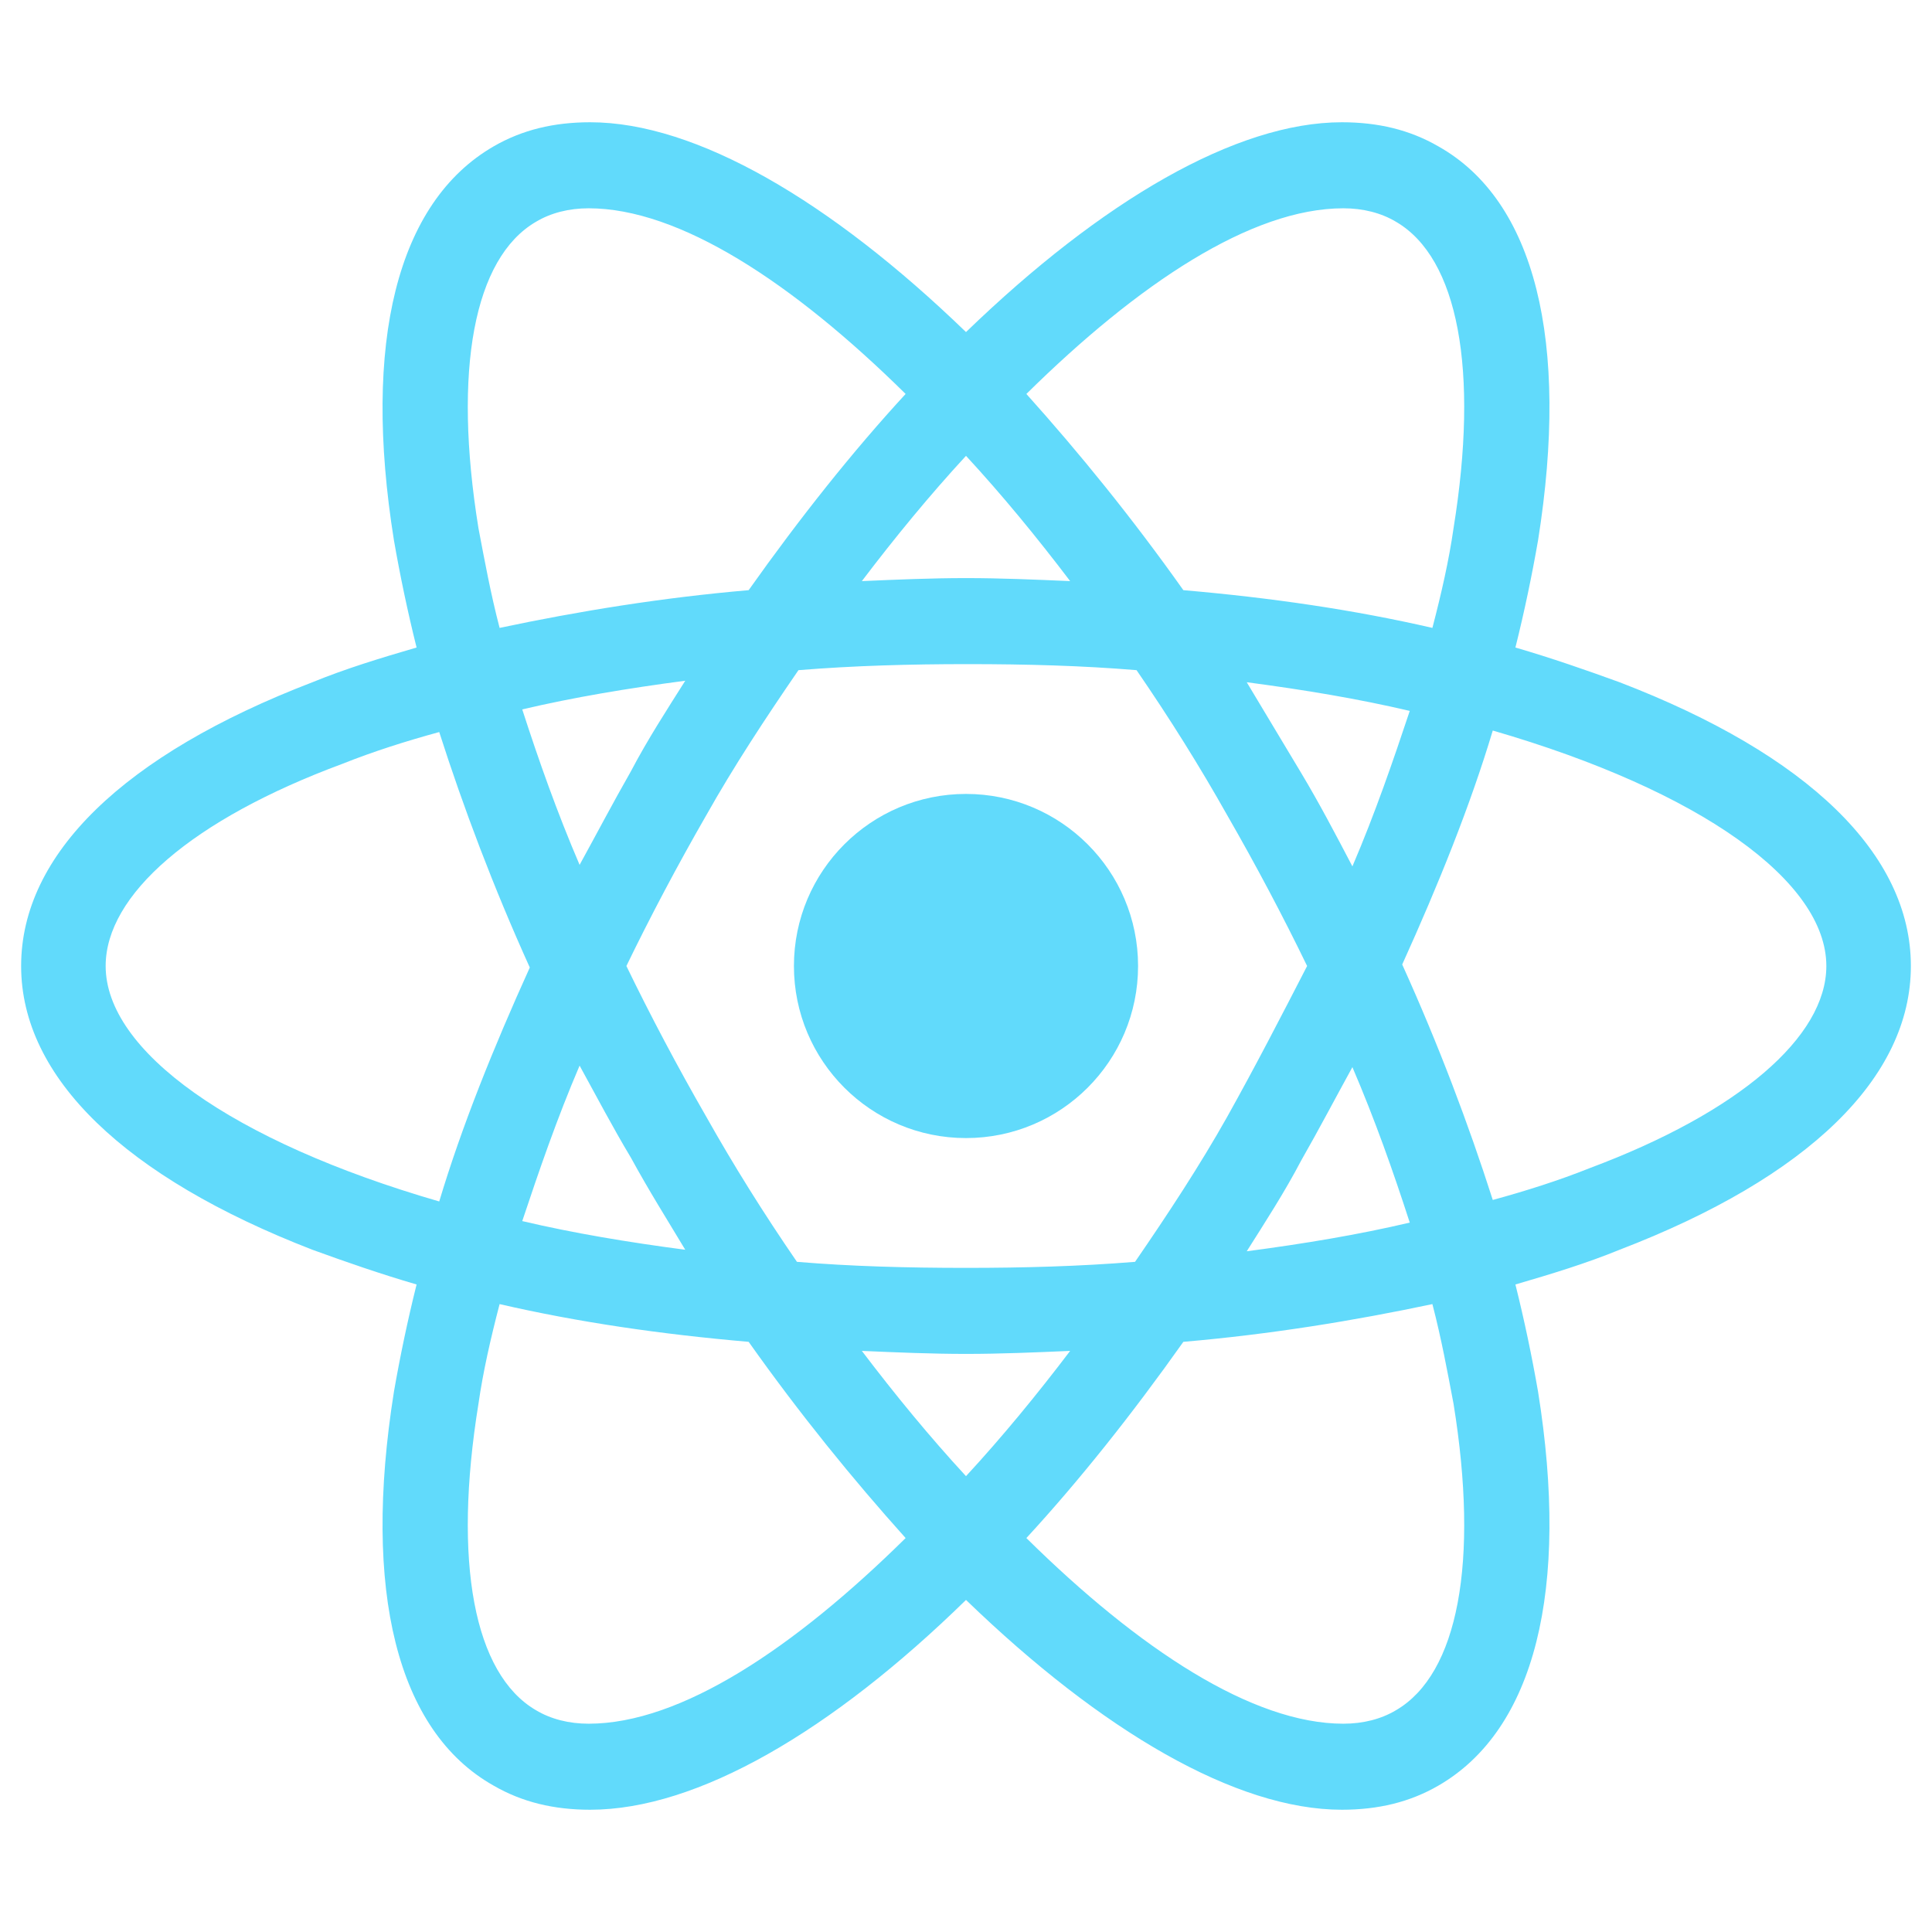
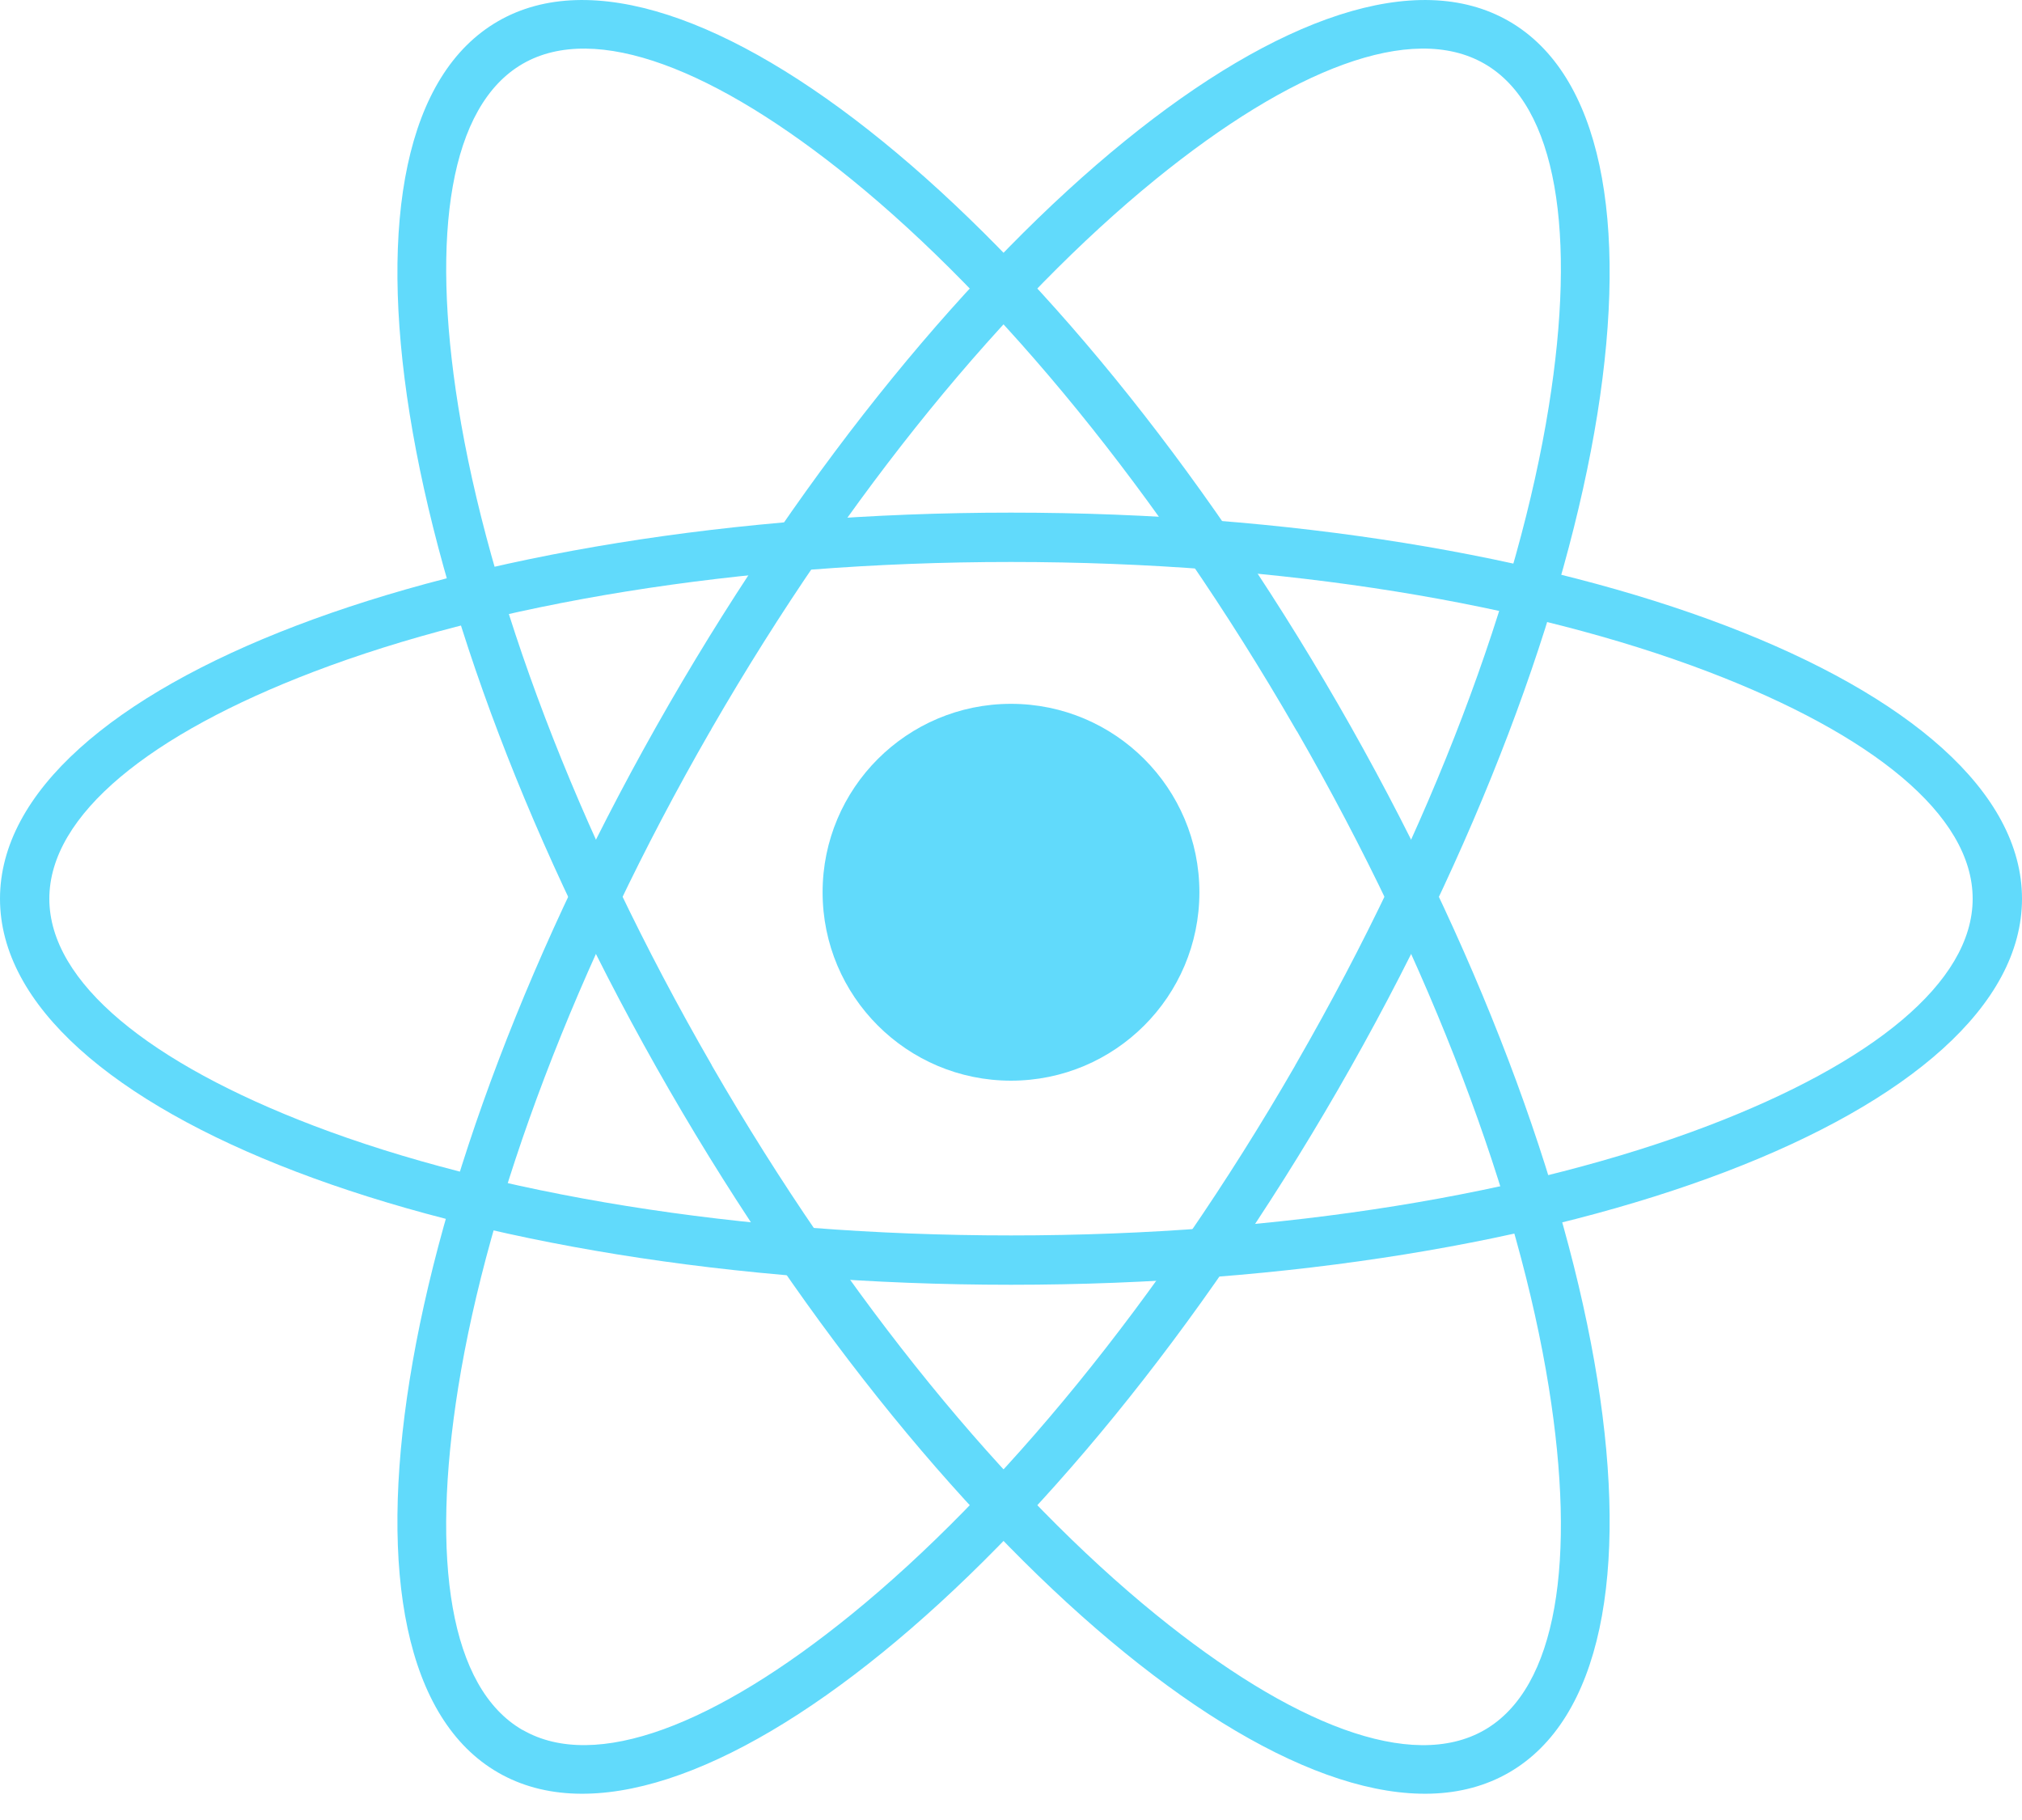
- <svg xmlns="http://www.w3.org/2000/svg" viewBox="0 0 128 128">
-   <g fill="#61DAFB">
-     <circle cx="64" cy="64" r="11.4" />
-     <path d="M107.3 45.2c-2.2-.8-4.5-1.6-6.9-2.3.6-2.4 1.1-4.8 1.5-7.1 2.1-13.2-.2-22.5-6.6-26.1-1.9-1.1-4-1.6-6.4-1.6-7 0-15.9 5.2-24.9 13.9-9-8.7-17.9-13.9-24.9-13.9-2.4 0-4.5.5-6.4 1.6-6.4 3.7-8.7 13-6.6 26.1.4 2.3.9 4.7 1.5 7.1-2.4.7-4.7 1.4-6.9 2.3C8.2 50 1.4 56.6 1.4 64s6.9 14 19.3 18.8c2.2.8 4.5 1.6 6.9 2.3-.6 2.4-1.1 4.8-1.5 7.1-2.1 13.2.2 22.5 6.6 26.1 1.9 1.1 4 1.6 6.4 1.6 7.1 0 16-5.2 24.9-13.9 9 8.7 17.9 13.9 24.9 13.9 2.4 0 4.5-.5 6.4-1.6 6.4-3.7 8.7-13 6.6-26.1-.4-2.3-.9-4.7-1.5-7.1 2.4-.7 4.7-1.4 6.9-2.3 12.5-4.8 19.3-11.4 19.3-18.8s-6.8-14-19.3-18.8zM92.5 14.7c4.1 2.4 5.5 9.8 3.8 20.3-.3 2.1-.8 4.3-1.4 6.6-5.2-1.2-10.7-2-16.5-2.5-3.4-4.8-6.9-9.1-10.4-13 7.4-7.3 14.9-12.3 21-12.3 1.3 0 2.5.3 3.5.9zM81.3 74c-1.8 3.2-3.9 6.4-6.1 9.6-3.7.3-7.4.4-11.2.4-3.9 0-7.6-.1-11.2-.4-2.2-3.2-4.2-6.4-6-9.6-1.9-3.3-3.7-6.7-5.3-10 1.6-3.3 3.4-6.7 5.3-10 1.8-3.2 3.9-6.4 6.1-9.6 3.7-.3 7.4-.4 11.2-.4 3.9 0 7.6.1 11.2.4 2.2 3.2 4.2 6.4 6 9.6 1.9 3.3 3.7 6.7 5.3 10-1.7 3.3-3.4 6.6-5.3 10zm8.3-3.3c1.5 3.5 2.7 6.9 3.8 10.3-3.4.8-7 1.4-10.8 1.9 1.2-1.9 2.5-3.9 3.6-6 1.2-2.1 2.3-4.2 3.4-6.2zM64 97.8c-2.4-2.6-4.7-5.4-6.9-8.3 2.3.1 4.6.2 6.9.2 2.3 0 4.6-.1 6.9-.2-2.2 2.9-4.5 5.7-6.9 8.3zm-18.6-15c-3.8-.5-7.4-1.1-10.8-1.9 1.1-3.3 2.3-6.8 3.8-10.3 1.1 2 2.2 4.1 3.4 6.1 1.2 2.2 2.4 4.1 3.6 6.1zm-7-25.5c-1.5-3.5-2.7-6.9-3.8-10.3 3.4-.8 7-1.4 10.8-1.9-1.2 1.9-2.5 3.9-3.6 6-1.2 2.1-2.3 4.2-3.4 6.2zM64 30.2c2.4 2.6 4.7 5.4 6.9 8.3-2.3-.1-4.6-.2-6.9-.2-2.3 0-4.6.1-6.9.2 2.2-2.9 4.5-5.7 6.9-8.3zm22.2 21l-3.6-6c3.8.5 7.4 1.1 10.8 1.9-1.1 3.3-2.3 6.8-3.8 10.3-1.1-2.1-2.2-4.2-3.4-6.2zM31.7 35c-1.7-10.5-.3-17.9 3.8-20.3 1-.6 2.2-.9 3.5-.9 6 0 13.5 4.9 21 12.3-3.5 3.8-7 8.2-10.4 13-5.8.5-11.3 1.4-16.5 2.5-.6-2.3-1-4.5-1.4-6.6zM7 64c0-4.7 5.7-9.7 15.7-13.4 2-.8 4.2-1.5 6.4-2.1 1.6 5 3.6 10.3 6 15.6-2.4 5.3-4.5 10.5-6 15.5C15.3 75.6 7 69.6 7 64zm28.5 49.3c-4.1-2.4-5.5-9.8-3.8-20.3.3-2.1.8-4.3 1.4-6.6 5.2 1.2 10.7 2 16.5 2.5 3.4 4.8 6.9 9.1 10.4 13-7.4 7.3-14.9 12.3-21 12.3-1.3 0-2.5-.3-3.5-.9zM96.3 93c1.7 10.5.3 17.9-3.8 20.3-1 .6-2.2.9-3.5.9-6 0-13.5-4.9-21-12.3 3.5-3.8 7-8.2 10.4-13 5.8-.5 11.3-1.4 16.5-2.5.6 2.3 1 4.5 1.4 6.6zm9-15.6c-2 .8-4.2 1.5-6.4 2.1-1.6-5-3.6-10.3-6-15.6 2.4-5.3 4.5-10.5 6-15.5 13.8 4 22.1 10 22.1 15.6 0 4.7-5.8 9.7-15.7 13.4z" />
-   </g>
+ <svg xmlns="http://www.w3.org/2000/svg" width="40" height="36" viewBox="0 0 40 36" fill="none">
+   <path fill-rule="evenodd" clip-rule="evenodd" d="M10.34 34.219C11.779 35.049 14.159 34.115 16.844 31.933C19.766 29.558 22.924 25.751 25.623 21.074L25.625 21.071L25.623 21.07C25.633 21.054 25.642 21.038 25.652 21.021L25.654 21.017V21.017L25.654 21.017C28.338 16.355 30.047 11.739 30.639 8.04C31.187 4.622 30.806 2.092 29.368 1.262C27.928 0.43 25.546 1.365 22.861 3.547C19.939 5.922 16.781 9.73 14.081 14.406L14.051 14.463H14.05L14.049 14.462C11.366 19.122 9.658 23.739 9.065 27.44C8.518 30.859 8.898 33.388 10.336 34.219H10.34ZM9.852 35.061C13.505 37.17 20.943 31.124 26.466 21.558C31.988 11.993 33.505 2.528 29.852 0.42C26.2 -1.689 18.762 4.356 13.239 13.922C7.716 23.488 6.2 32.952 9.852 35.061Z" fill="#61DAFB" />
+   <path fill-rule="evenodd" clip-rule="evenodd" d="M29.368 34.219C30.806 33.388 31.187 30.859 30.639 27.44C30.046 23.739 28.338 19.122 25.656 14.462L25.654 14.463H25.654L25.623 14.41C22.921 9.728 19.763 5.92 16.844 3.547C14.159 1.365 11.779 0.431 10.34 1.262C8.9 2.094 8.518 4.623 9.065 8.04C9.66 11.753 11.379 16.391 14.081 21.07L14.08 21.072L14.081 21.074C16.781 25.751 19.939 29.558 22.861 31.933C25.546 34.116 27.928 35.05 29.368 34.219ZM29.852 35.061C33.505 32.952 31.988 23.488 26.466 13.922C20.943 4.356 13.505 -1.689 9.852 0.42C6.2 2.528 7.716 11.993 13.239 21.558C18.762 31.124 26.2 37.17 29.852 35.061Z" fill="#61DAFB" />
+   <path d="M23.727 17.649C23.727 15.591 22.059 13.922 20 13.922C17.942 13.922 16.273 15.591 16.273 17.649C16.273 19.708 17.942 21.376 20 21.376C22.059 21.376 23.727 19.708 23.727 17.649Z" fill="#61DAFB" />
+   <path fill-rule="evenodd" clip-rule="evenodd" d="M39.024 17.777C39.024 16.115 37.026 14.521 33.795 13.288C30.281 11.946 25.405 11.116 20 11.116C14.595 11.116 9.719 11.946 6.204 13.288C2.974 14.521 0.976 16.115 0.976 17.777C0.976 19.438 2.974 21.032 6.204 22.266C9.719 23.607 14.595 24.437 20 24.437C25.405 24.437 30.281 23.607 33.795 22.266C37.026 21.032 39.024 19.438 39.024 17.777ZM40 17.777C40 13.559 31.046 10.14 20 10.14C8.954 10.14 0 13.559 0 17.777C0 21.994 8.954 25.413 20 25.413C31.046 25.413 40 21.994 40 17.777Z" fill="#61DAFB" />
</svg>
